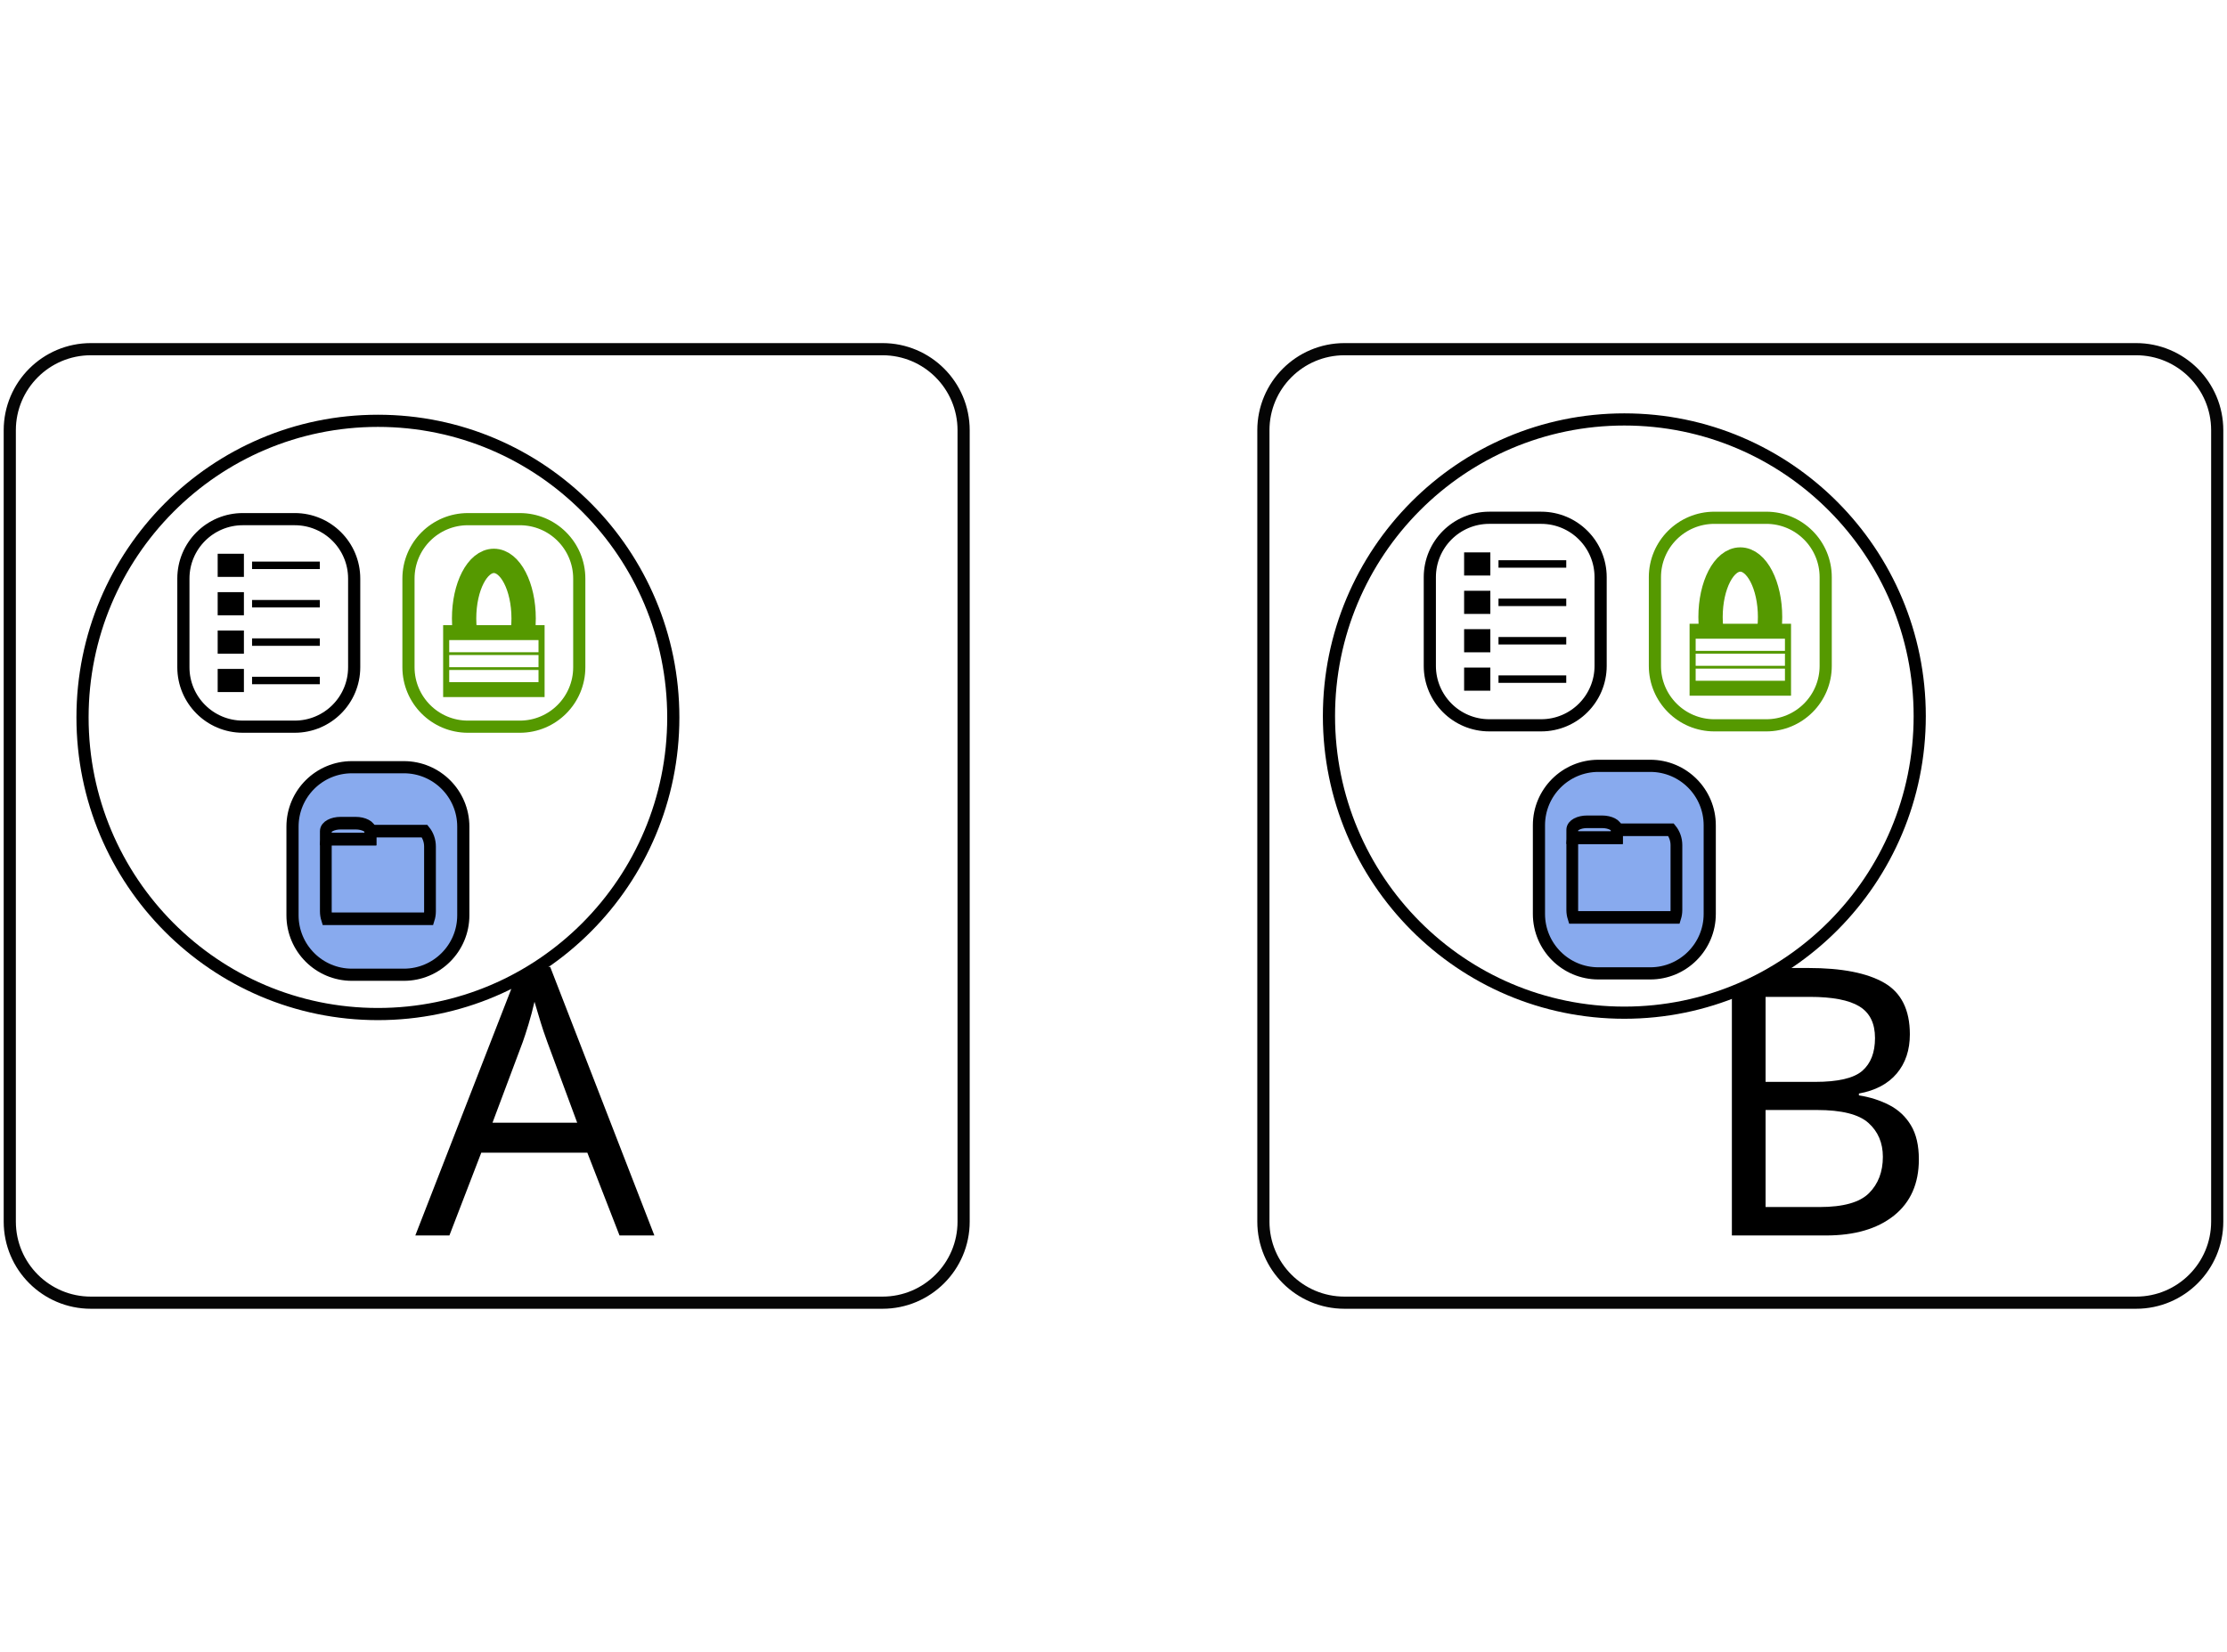
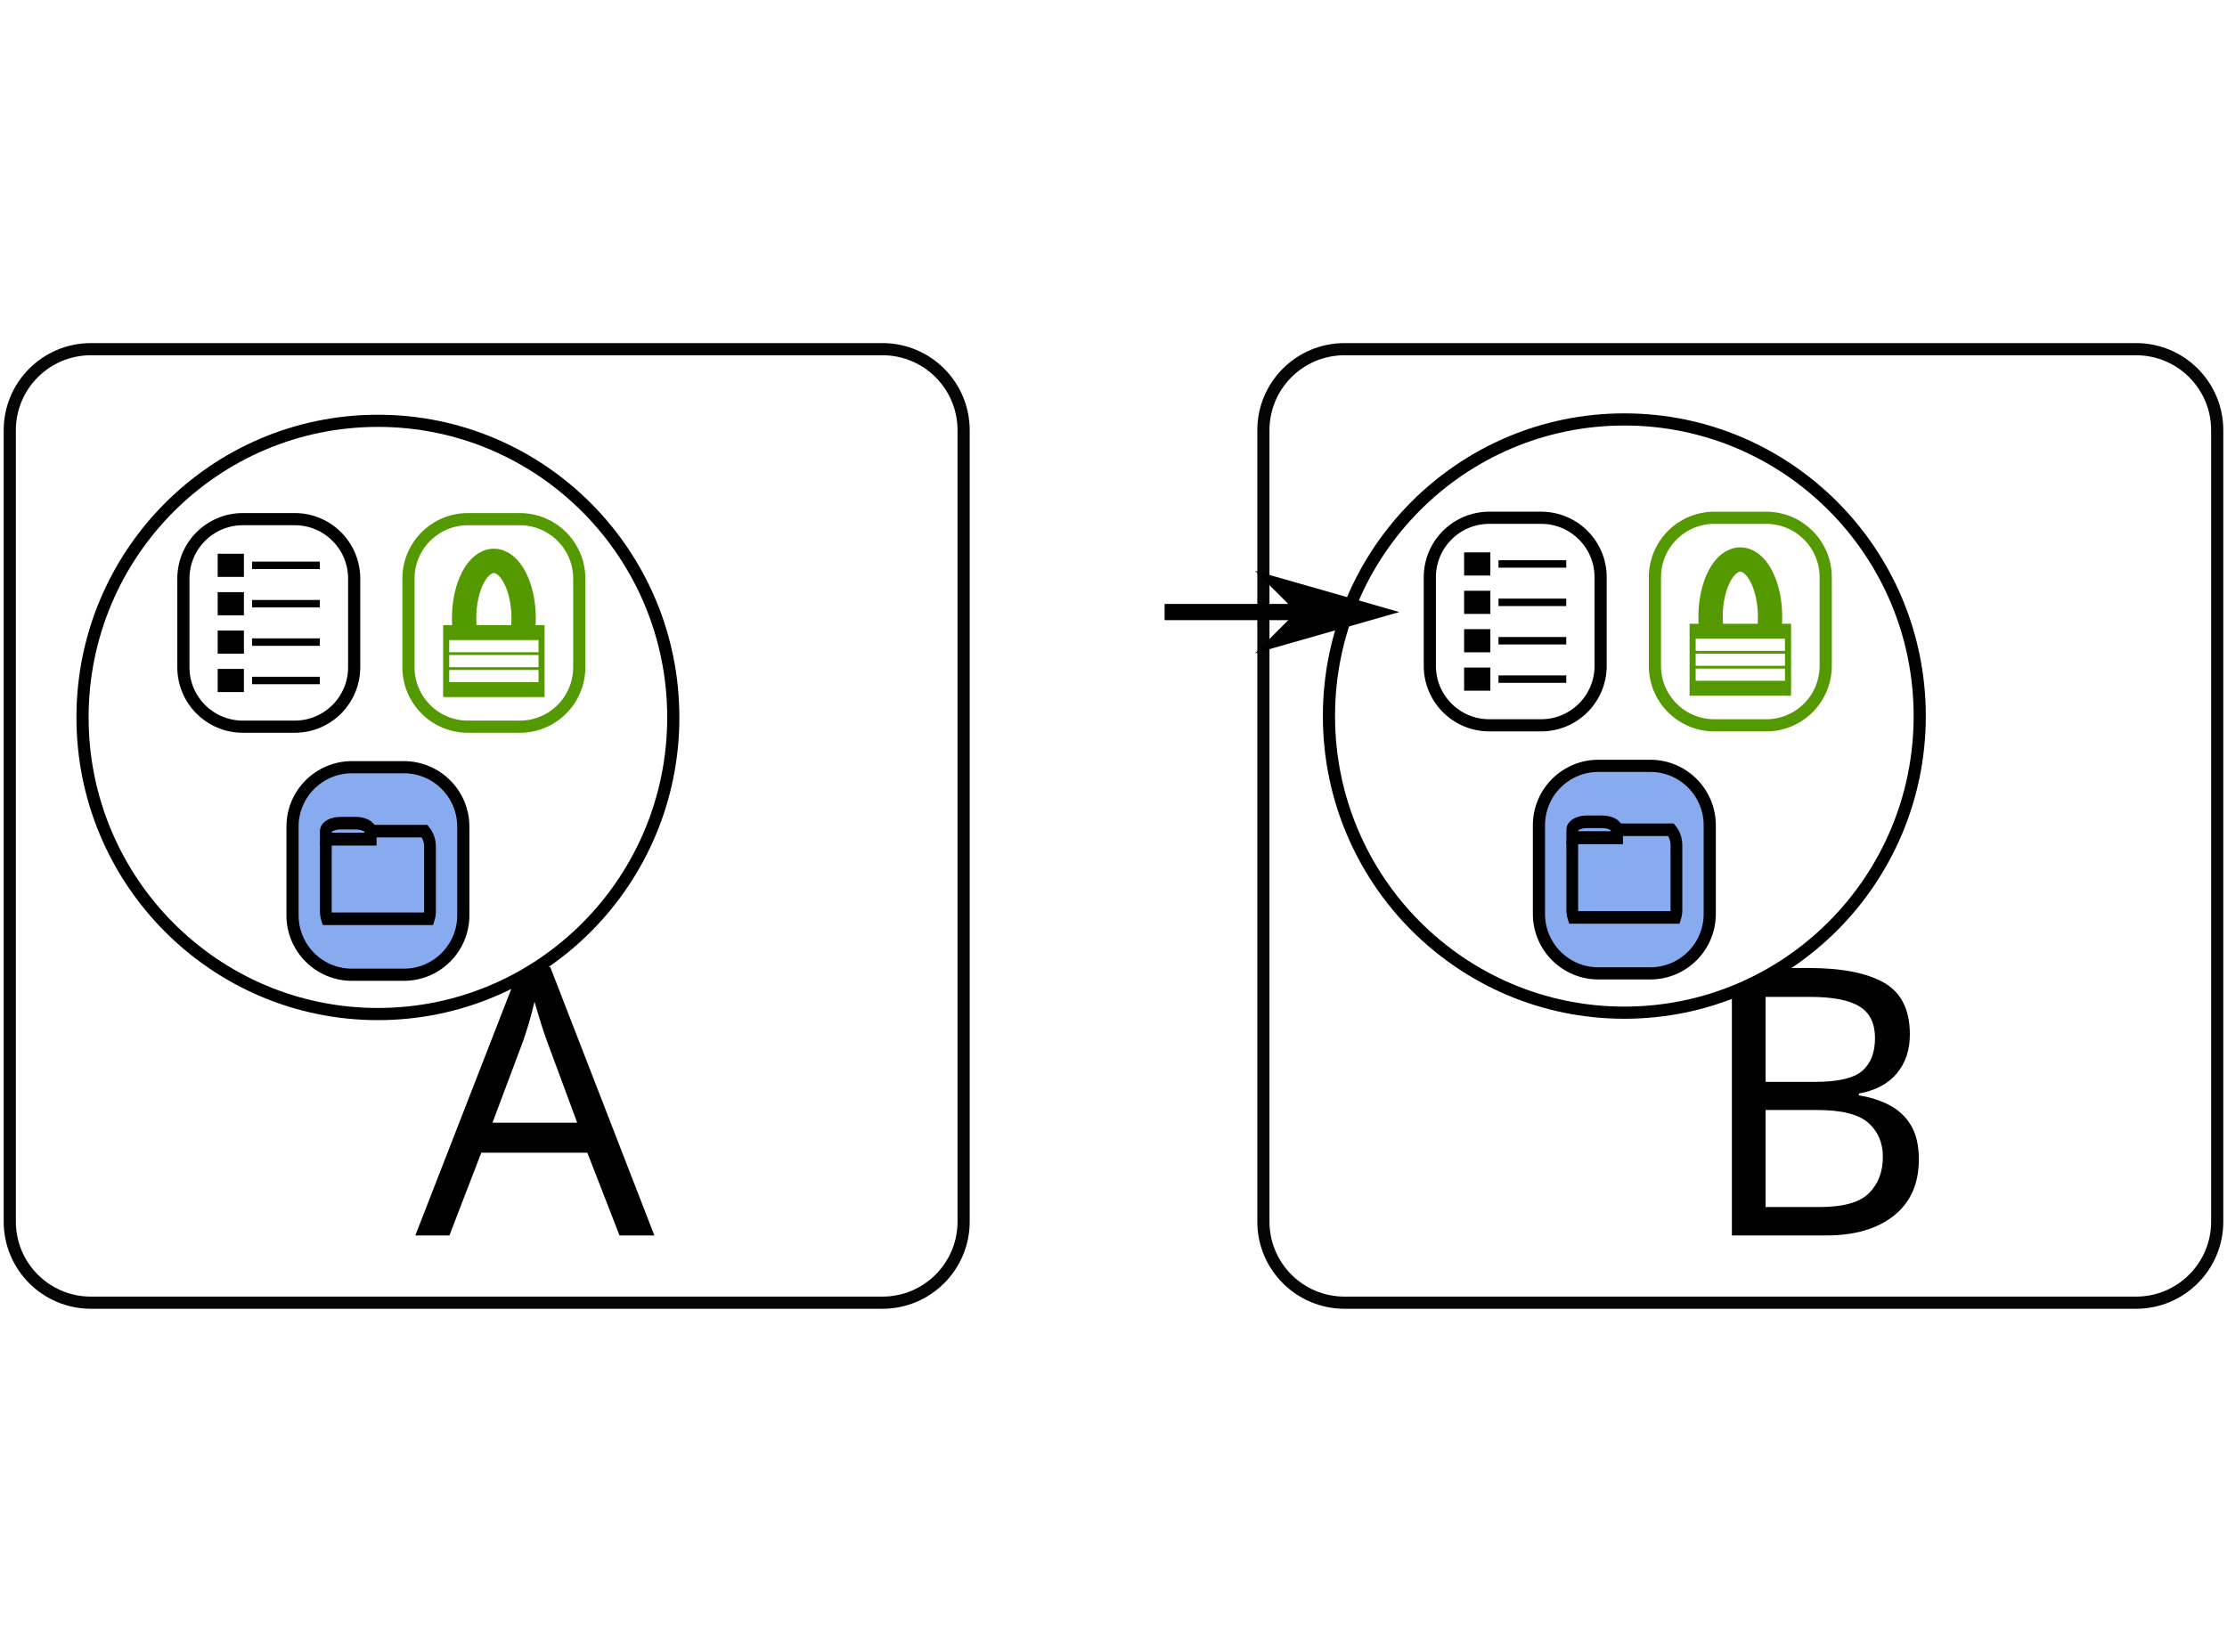
<svg xmlns="http://www.w3.org/2000/svg" xmlns:ns1="http://www.openswatchbook.org/uri/2009/osb" xmlns:xlink="http://www.w3.org/1999/xlink" width="155mm" height="115mm" id="svg5421" version="1.1" viewBox="0 0 549.213 407.48">
  <defs id="defs5423">
    <linearGradient id="linearGradient16622" ns1:paint="solid">
      <stop style="stop-color:#88aaee;stop-opacity:1;" offset="0" id="stop16624" />
    </linearGradient>
    <linearGradient id="linearGradient15492" ns1:paint="solid">
      <stop style="stop-color:#000000;stop-opacity:1;" offset="0" id="stop15494" />
    </linearGradient>
    <linearGradient id="linearGradient15486" ns1:paint="solid">
      <stop style="stop-color:#000000;stop-opacity:1;" offset="0" id="stop15488" />
    </linearGradient>
    <linearGradient id="linearGradient6380" ns1:paint="solid" gradientTransform="matrix(0.00244279,0,0,0.00250852,1319.75,-189.8237)">
      <stop style="stop-color:#000000;stop-opacity:1;" offset="0" id="stop6382" />
    </linearGradient>
    <linearGradient id="linearGradient27637" ns1:paint="solid">
      <stop style="stop-color:#000000;stop-opacity:1;" offset="0" id="stop27639" />
    </linearGradient>
    <linearGradient id="linearGradient25183" ns1:paint="solid">
      <stop style="stop-color:#000000;stop-opacity:1;" offset="0" id="stop25185" />
    </linearGradient>
    <linearGradient id="linearGradient23743" ns1:paint="solid">
      <stop style="stop-color:#000000;stop-opacity:1;" offset="0" id="stop23745" />
    </linearGradient>
    <linearGradient id="linearGradient23686" ns1:paint="solid">
      <stop style="stop-color:#000000;stop-opacity:1;" offset="0" id="stop23688" />
    </linearGradient>
    <linearGradient id="linearGradient23674" ns1:paint="solid">
      <stop style="stop-color:#000000;stop-opacity:1;" offset="0" id="stop23676" />
    </linearGradient>
    <linearGradient id="linearGradient23616" ns1:paint="solid">
      <stop style="stop-color:#000000;stop-opacity:1;" offset="0" id="stop23618" />
    </linearGradient>
    <linearGradient id="linearGradient10726" ns1:paint="solid">
      <stop style="stop-color:#d8e7c4;stop-opacity:1;" offset="0" id="stop10728" />
    </linearGradient>
    <linearGradient id="linearGradient10700" ns1:paint="solid">
      <stop style="stop-color:#d8e7c4;stop-opacity:1;" offset="0" id="stop10702" />
    </linearGradient>
    <linearGradient id="white" ns1:paint="solid" gradientTransform="translate(530.4353,-315.9879)">
      <stop style="stop-color:#ffffff;stop-opacity:1;" offset="0" id="stop10475" />
    </linearGradient>
    <linearGradient id="linearGradient10426" ns1:paint="solid" gradientTransform="matrix(0.3427216,0,0,0.1792132,992.7705,184.803)">
      <stop style="stop-color:#000000;stop-opacity:1;" offset="0" id="stop10428" />
    </linearGradient>
    <linearGradient id="linearGradient10420" ns1:paint="solid">
      <stop style="stop-color:#559900;stop-opacity:1;" offset="0" id="stop10422" />
    </linearGradient>
    <linearGradient id="Black" ns1:paint="solid" gradientTransform="matrix(24.91375,0,0,20.37526,29328.13,-20628.865)">
      <stop style="stop-color:#000000;stop-opacity:1;" offset="0" id="stop10414" />
    </linearGradient>
    <linearGradient id="wood" ns1:paint="solid">
      <stop style="stop-color:#7e3817;stop-opacity:1;" offset="0" id="stop10387" />
    </linearGradient>
    <linearGradient id="grass" ns1:paint="solid">
      <stop style="stop-color:#ddee77;stop-opacity:1;" offset="0" id="stop10379" />
    </linearGradient>
    <linearGradient id="stars" ns1:paint="solid" gradientTransform="translate(125.7135,301.0877)">
      <stop style="stop-color:#e7f6d3;stop-opacity:1;" offset="0" id="stop10371" />
    </linearGradient>
    <linearGradient id="sky" ns1:paint="solid">
      <stop style="stop-color:#88aaee;stop-opacity:1;" offset="0" id="stop10363" />
    </linearGradient>
    <linearGradient id="leaves" ns1:paint="solid">
      <stop style="stop-color:#559900;stop-opacity:1;" offset="0" id="stop10355" />
    </linearGradient>
    <linearGradient xlink:href="#linearGradient10420" id="linearGradient23720" gradientUnits="userSpaceOnUse" gradientTransform="translate(-26.06323,-59.06399)" x1="872.515" y1="-198.936" x2="909.612" y2="-198.936" />
    <linearGradient xlink:href="#linearGradient10420" id="linearGradient7827" gradientUnits="userSpaceOnUse" gradientTransform="translate(-26.06323,-59.06399)" x1="872.515" y1="-198.936" x2="909.612" y2="-198.936" />
    <linearGradient xlink:href="#linearGradient10420" id="linearGradient7833" gradientUnits="userSpaceOnUse" gradientTransform="translate(-26.06323,-59.06399)" x1="872.515" y1="-198.936" x2="909.612" y2="-198.936" />
    <linearGradient xlink:href="#white" id="linearGradient12363" x1="310" y1="-102" x2="370" y2="-102" gradientUnits="userSpaceOnUse" gradientTransform="matrix(0.3669844,0,0,0.3686123,555.9892,-120.9875)" />
    <linearGradient xlink:href="#white" id="linearGradient12371" x1="310" y1="-92" x2="370" y2="-92" gradientUnits="userSpaceOnUse" gradientTransform="matrix(0.3669844,0,0,0.3686123,555.9892,-120.9875)" />
    <linearGradient xlink:href="#white" id="linearGradient12379" x1="310" y1="-82" x2="370" y2="-82" gradientUnits="userSpaceOnUse" gradientTransform="matrix(0.3669844,0,0,0.3686123,555.9892,-120.9875)" />
    <linearGradient xlink:href="#linearGradient6380" id="linearGradient12424" gradientTransform="matrix(1,0,0,1.166667,-310,-22.50802)" gradientUnits="userSpaceOnUse" />
    <linearGradient xlink:href="#linearGradient6380" id="linearGradient12440" gradientTransform="matrix(1,0,0,0.5,2474.8,-637.1454)" gradientUnits="userSpaceOnUse" />
    <linearGradient xlink:href="#white" id="linearGradient21286" gradientTransform="matrix(0.01879548,0,0,0.01913609,682.4993,37.59146)" gradientUnits="userSpaceOnUse" />
    <linearGradient xlink:href="#white" id="linearGradient15457" gradientUnits="userSpaceOnUse" gradientTransform="matrix(0.01879548,0,0,0.01913609,989.8899,37.25382)" />
    <linearGradient xlink:href="#white" id="linearGradient15459" gradientUnits="userSpaceOnUse" x1="310" y1="-102" x2="370" y2="-102" gradientTransform="matrix(0.3669844,0,0,0.3686123,863.3798,-121.3251)" />
    <linearGradient xlink:href="#white" id="linearGradient15461" gradientUnits="userSpaceOnUse" x1="310" y1="-92" x2="370" y2="-92" gradientTransform="matrix(0.3669844,0,0,0.3686123,863.3798,-121.3251)" />
    <linearGradient xlink:href="#white" id="linearGradient15463" gradientUnits="userSpaceOnUse" x1="310" y1="-82" x2="370" y2="-82" gradientTransform="matrix(0.3669844,0,0,0.3686123,863.3798,-121.3251)" />
    <linearGradient xlink:href="#linearGradient6380" id="linearGradient15465" gradientUnits="userSpaceOnUse" gradientTransform="matrix(1,0,0,1.166667,-310,-22.50802)" />
    <linearGradient xlink:href="#linearGradient6380" id="linearGradient15467" gradientUnits="userSpaceOnUse" gradientTransform="matrix(1,0,0,0.5,2474.8,-637.1454)" />
    <linearGradient xlink:href="#leaves" id="linearGradient15469" gradientTransform="matrix(0.9882018,0,0,0.9881178,3511.407,-859.9015)" gradientUnits="userSpaceOnUse" />
    <linearGradient xlink:href="#leaves" id="linearGradient15482" gradientTransform="matrix(0.05061177,0,0,0.051297,1013.471,-226.8332)" gradientUnits="userSpaceOnUse" />
    <linearGradient xlink:href="#leaves" id="linearGradient15484" gradientTransform="matrix(0.05061177,0,0,0.051297,1013.471,-226.8332)" gradientUnits="userSpaceOnUse" />
    <linearGradient xlink:href="#leaves" id="linearGradient15490" x1="666.298" y1="-155.389" x2="691.58" y2="-155.389" gradientUnits="userSpaceOnUse" gradientTransform="matrix(0.9882018,0,0,0.9881178,9.834688,-1.357425)" />
    <linearGradient xlink:href="#sky" id="linearGradient15496" x1="627.188" y1="-102.995" x2="672.812" y2="-102.995" gradientUnits="userSpaceOnUse" gradientTransform="matrix(0.9882018,0,0,0.9881178,9.834688,-1.357425)" />
    <linearGradient xlink:href="#leaves" id="linearGradient15517" gradientTransform="matrix(0.05061177,0,0,0.051297,1013.471,-226.8332)" gradientUnits="userSpaceOnUse" />
    <linearGradient xlink:href="#leaves" id="linearGradient15545" gradientTransform="matrix(0.00259213,0,0,0.00266303,1349.474,-194.4788)" gradientUnits="userSpaceOnUse" />
    <linearGradient xlink:href="#leaves" id="linearGradient15547" gradientTransform="matrix(0.00259213,0,0,0.00266303,1349.474,-194.4788)" gradientUnits="userSpaceOnUse" />
    <linearGradient xlink:href="#leaves" id="linearGradient15549" gradientTransform="matrix(0.00259213,0,0,0.00266303,1349.474,-194.4788)" gradientUnits="userSpaceOnUse" />
    <linearGradient xlink:href="#sky" id="linearGradient16626" x1="938.249" y1="-103.337" x2="983.872" y2="-103.337" gradientUnits="userSpaceOnUse" gradientTransform="matrix(0.9882018,0,0,0.9881178,9.834688,-1.357425)" />
+     <marker orient="auto" refY="0" refX="0" id="Arrow1Mstart" style="overflow:visible">
+       <path id="path15686" d="M 0,0 5,-5 -12.5,0 5,5 0,0 Z" style="fill:#000000;fill-opacity:1;fill-rule:evenodd;stroke:#000000;stroke-width:1pt;stroke-opacity:1" transform="matrix(0.4,0,0,0.4,4,0)" />
+     </marker>
  </defs>
  <g id="layer1" transform="translate(-558.968,317.9803)">
    <rect style="opacity:0.98;fill:none;fill-opacity:1;stroke:#000000;stroke-width:3;stroke-miterlimit:4;stroke-dasharray:none;stroke-dashoffset:0;stroke-opacity:1" id="rect23741" width="235.231" height="235.211" x="561.379" y="-231.845" rx="20" ry="20" />
    <rect ry="20" rx="20" y="-231.845" x="870.539" height="235.211" width="235.231" id="rect4249" style="opacity:0.98;fill:none;fill-opacity:1;stroke:#000000;stroke-width:3;stroke-miterlimit:4;stroke-dasharray:none;stroke-dashoffset:0;stroke-opacity:1" />
    <text xml:space="preserve" style="font-style:normal;font-weight:normal;font-size:92.408px;line-height:125%;font-family:Sans;text-align:center;letter-spacing:0px;word-spacing:0px;text-anchor:middle;fill:#000000;fill-opacity:1;stroke:none;stroke-width:1px;stroke-linecap:butt;stroke-linejoin:miter;stroke-opacity:1" x="750.954" y="-13.215" id="text4255" transform="scale(1.000042,0.9999575)">
      <tspan id="tspan4257" x="750.954" y="-13.215">A</tspan>
    </text>
    <text id="text4259" y="-13.215" x="1067.165" style="font-style:normal;font-variant:normal;font-weight:normal;font-stretch:normal;font-size:92.408px;line-height:125%;font-family:Sans;-inkscape-font-specification:'Sans, Normal';text-align:center;letter-spacing:0px;word-spacing:0px;writing-mode:lr-tb;text-anchor:middle;fill:#000000;fill-opacity:1;stroke:none;stroke-width:1px;stroke-linecap:butt;stroke-linejoin:miter;stroke-opacity:1" xml:space="preserve" transform="scale(1.000042,0.9999575)">
      <tspan id="tspan4263" x="1067.165" y="-13.215">B</tspan>
    </text>
    <ellipse style="fill:url(#linearGradient21286);fill-opacity:1;stroke:url(#linearGradient6380);stroke-width:3;stroke-miterlimit:4;stroke-dasharray:none;stroke-dashoffset:0;stroke-opacity:1" id="path12126" cx="652.166" cy="-141.004" rx="72.846" ry="73.17" />
    <rect style="fill:none;fill-opacity:1;stroke:url(#linearGradient6380);stroke-width:3;stroke-miterlimit:4;stroke-dasharray:none;stroke-dashoffset:0;stroke-opacity:1" id="rect10724" width="42.12" height="51.196" x="604.194" y="-189.919" rx="14.66" ry="14.66" />
    <g id="g10766" transform="matrix(0.3341772,0,0,0.2948644,274.5968,-162.2083)">
      <g transform="translate(86.97413,176.5746)" id="g10744">
        <rect style="fill:url(#linearGradient6380);fill-opacity:1;stroke:url(#linearGradient6380);stroke-width:9.357;stroke-miterlimit:4;stroke-dasharray:none;stroke-dashoffset:0;stroke-opacity:1" id="rect10732" width="10" height="10" x="929.307" y="-140.568" />
        <path style="fill:none;fill-rule:evenodd;stroke:#000000;stroke-width:6.238;stroke-linecap:butt;stroke-linejoin:miter;stroke-miterlimit:4;stroke-dasharray:none;stroke-opacity:1" d="m 950,-135.568 50,0" id="path10742" />
      </g>
      <g id="g10748" transform="translate(86.97413,144.4598)">
        <rect y="-140.568" x="929.307" height="10" width="10" id="rect10750" style="fill:url(#linearGradient6380);fill-opacity:1;stroke:url(#linearGradient6380);stroke-width:9.357;stroke-miterlimit:4;stroke-dasharray:none;stroke-dashoffset:0;stroke-opacity:1" />
        <path id="path10752" d="m 950,-135.568 50,0" style="fill:none;fill-rule:evenodd;stroke:#000000;stroke-width:6.238;stroke-linecap:butt;stroke-linejoin:miter;stroke-miterlimit:4;stroke-dasharray:none;stroke-opacity:1" />
      </g>
      <g transform="translate(86.97413,112.345)" id="g10754">
        <rect style="fill:url(#linearGradient6380);fill-opacity:1;stroke:url(#linearGradient6380);stroke-width:9.357;stroke-miterlimit:4;stroke-dasharray:none;stroke-dashoffset:0;stroke-opacity:1" id="rect10756" width="10" height="10" x="929.307" y="-140.568" />
        <path style="fill:none;fill-rule:evenodd;stroke:#000000;stroke-width:6.238;stroke-linecap:butt;stroke-linejoin:miter;stroke-miterlimit:4;stroke-dasharray:none;stroke-opacity:1" d="m 950,-135.568 50,0" id="path10758" />
      </g>
      <g id="g10760" transform="translate(86.97413,80.23023)">
        <rect y="-140.568" x="929.307" height="10" width="10" id="rect10762" style="fill:url(#linearGradient6380);fill-opacity:1;stroke:url(#linearGradient6380);stroke-width:9.357;stroke-miterlimit:4;stroke-dasharray:none;stroke-dashoffset:0;stroke-opacity:1" />
        <path id="path10764" d="m 950,-135.568 50,0" style="fill:none;fill-rule:evenodd;stroke:#000000;stroke-width:6.238;stroke-linecap:butt;stroke-linejoin:miter;stroke-miterlimit:4;stroke-dasharray:none;stroke-opacity:1" />
      </g>
    </g>
    <rect style="fill:url(#linearGradient15490);fill-opacity:1;stroke:url(#linearGradient15484);stroke-width:3;stroke-miterlimit:4;stroke-dasharray:none;stroke-dashoffset:0;stroke-opacity:1" id="rect12349" width="22.019" height="14.744" x="669.754" y="-162.272" />
    <rect style="fill:none;fill-opacity:1;stroke:url(#linearGradient15482);stroke-width:6;stroke-miterlimit:4;stroke-dasharray:none;stroke-dashoffset:0;stroke-opacity:1" id="rect12351" width="14.679" height="28.409" x="673.424" y="-179.623" ry="25" rx="25" />
    <path style="fill:none;fill-rule:evenodd;stroke:url(#linearGradient12363);stroke-width:3;stroke-linecap:butt;stroke-linejoin:miter;stroke-miterlimit:4;stroke-dasharray:none;stroke-opacity:1" d="m 669.754,-158.586 22.019,0" id="path12357" />
    <path style="fill:none;fill-rule:evenodd;stroke:url(#linearGradient12371);stroke-width:3;stroke-linecap:butt;stroke-linejoin:miter;stroke-miterlimit:4;stroke-dasharray:none;stroke-opacity:1" d="m 669.754,-154.9 22.019,0" id="path12365" />
    <path style="fill:none;fill-rule:evenodd;stroke:url(#linearGradient12379);stroke-width:3;stroke-linecap:butt;stroke-linejoin:miter;stroke-miterlimit:4;stroke-dasharray:none;stroke-opacity:1" d="m 669.754,-151.214 22.019,0" id="path12373" />
    <rect ry="14.66" rx="14.66" y="-189.916" x="659.704" height="51.196" width="42.12" id="rect12347" style="fill:none;fill-opacity:1;stroke:url(#linearGradient15469);stroke-width:3;stroke-miterlimit:4;stroke-dasharray:none;stroke-dashoffset:0;stroke-opacity:1" />
    <rect ry="14.66" rx="14.66" y="-128.726" x="631.106" height="51.196" width="42.12" id="rect12418" style="fill:url(#linearGradient15496);fill-opacity:1;stroke:url(#linearGradient6380);stroke-width:3;stroke-miterlimit:4;stroke-dasharray:none;stroke-dashoffset:0;stroke-opacity:1" />
    <g id="g12470" transform="matrix(0.3669844,0,0,0.3931376,642.9913,-133.7933)">
      <path id="rect12422" transform="translate(447.4666,-227.0481)" d="m -427.467,280.049 0,5 -29.238,0 c -0.488,1.464 -0.762,3.028 -0.762,4.66 l 0,40.68 c 0,1.633 0.275,3.195 0.764,4.66 l 68.473,0 c 0.488,-1.465 0.764,-3.027 0.764,-4.66 l 0,-40.68 c 0,-3.712 -1.377,-7.083 -3.635,-9.66 l -36.365,0 z" style="fill:none;fill-opacity:1;stroke:url(#linearGradient12424);stroke-width:7.898;stroke-miterlimit:4;stroke-dasharray:none;stroke-dashoffset:0;stroke-opacity:1" />
      <path id="rect12432" d="m -4.0000001e-6,48 c -5.54,0 -10,2.23 -10,5 l 0,5 10,0 10,0 10,0 0,-5 c 0,-2.77 -4.46,-5 -10,-5 l -10,0 z" style="fill:none;fill-opacity:1;stroke:url(#linearGradient12440);stroke-width:7.898;stroke-miterlimit:4;stroke-dasharray:none;stroke-dashoffset:0;stroke-opacity:1" />
    </g>
    <ellipse ry="73.17" rx="72.846" cy="-141.342" cx="959.556" id="ellipse15405" style="fill:url(#linearGradient15457);fill-opacity:1;stroke:url(#linearGradient6380);stroke-width:3;stroke-miterlimit:4;stroke-dasharray:none;stroke-dashoffset:0;stroke-opacity:1" />
    <rect ry="14.66" rx="14.66" y="-190.257" x="911.585" height="51.196" width="42.12" id="rect15407" style="fill:none;fill-opacity:1;stroke:url(#linearGradient6380);stroke-width:3;stroke-miterlimit:4;stroke-dasharray:none;stroke-dashoffset:0;stroke-opacity:1" />
    <g transform="matrix(0.3341772,0,0,0.2948644,581.9874,-162.5459)" id="g15409">
      <g id="g15411" transform="translate(86.97413,176.5746)">
        <rect y="-140.568" x="929.307" height="10" width="10" id="rect15413" style="fill:url(#linearGradient6380);fill-opacity:1;stroke:url(#linearGradient6380);stroke-width:9.357;stroke-miterlimit:4;stroke-dasharray:none;stroke-dashoffset:0;stroke-opacity:1" />
        <path id="path15415" d="m 950,-135.568 50,0" style="fill:none;fill-rule:evenodd;stroke:#000000;stroke-width:6.238;stroke-linecap:butt;stroke-linejoin:miter;stroke-miterlimit:4;stroke-dasharray:none;stroke-opacity:1" />
      </g>
      <g transform="translate(86.97413,144.4598)" id="g15417">
        <rect style="fill:url(#linearGradient6380);fill-opacity:1;stroke:url(#linearGradient6380);stroke-width:9.357;stroke-miterlimit:4;stroke-dasharray:none;stroke-dashoffset:0;stroke-opacity:1" id="rect15419" width="10" height="10" x="929.307" y="-140.568" />
        <path style="fill:none;fill-rule:evenodd;stroke:#000000;stroke-width:6.238;stroke-linecap:butt;stroke-linejoin:miter;stroke-miterlimit:4;stroke-dasharray:none;stroke-opacity:1" d="m 950,-135.568 50,0" id="path15421" />
      </g>
      <g id="g15423" transform="translate(86.97413,112.345)">
        <rect y="-140.568" x="929.307" height="10" width="10" id="rect15425" style="fill:url(#linearGradient6380);fill-opacity:1;stroke:url(#linearGradient6380);stroke-width:9.357;stroke-miterlimit:4;stroke-dasharray:none;stroke-dashoffset:0;stroke-opacity:1" />
        <path id="path15427" d="m 950,-135.568 50,0" style="fill:none;fill-rule:evenodd;stroke:#000000;stroke-width:6.238;stroke-linecap:butt;stroke-linejoin:miter;stroke-miterlimit:4;stroke-dasharray:none;stroke-opacity:1" />
      </g>
      <g transform="translate(86.97413,80.23023)" id="g15429">
        <rect style="fill:url(#linearGradient6380);fill-opacity:1;stroke:url(#linearGradient6380);stroke-width:9.357;stroke-miterlimit:4;stroke-dasharray:none;stroke-dashoffset:0;stroke-opacity:1" id="rect15431" width="10" height="10" x="929.307" y="-140.568" />
        <path style="fill:none;fill-rule:evenodd;stroke:#000000;stroke-width:6.238;stroke-linecap:butt;stroke-linejoin:miter;stroke-miterlimit:4;stroke-dasharray:none;stroke-opacity:1" d="m 950,-135.568 50,0" id="path15433" />
      </g>
    </g>
    <rect y="-162.61" x="977.145" height="14.744" width="22.019" id="rect15437" style="fill:url(#linearGradient15549);fill-opacity:1;stroke:url(#linearGradient15547);stroke-width:3;stroke-miterlimit:4;stroke-dasharray:none;stroke-dashoffset:0;stroke-opacity:1" />
    <rect rx="25" ry="25" y="-179.961" x="980.815" height="28.409" width="14.679" id="rect15439" style="fill:none;fill-opacity:1;stroke:url(#linearGradient15545);stroke-width:6;stroke-miterlimit:4;stroke-dasharray:none;stroke-dashoffset:0;stroke-opacity:1" />
    <path id="path15441" d="m 977.145,-158.924 22.019,0" style="fill:none;fill-rule:evenodd;stroke:url(#linearGradient15459);stroke-width:3;stroke-linecap:butt;stroke-linejoin:miter;stroke-miterlimit:4;stroke-dasharray:none;stroke-opacity:1" />
    <path id="path15443" d="m 977.145,-155.237 22.019,0" style="fill:none;fill-rule:evenodd;stroke:url(#linearGradient15461);stroke-width:3;stroke-linecap:butt;stroke-linejoin:miter;stroke-miterlimit:4;stroke-dasharray:none;stroke-opacity:1" />
    <path id="path15445" d="m 977.145,-151.551 22.019,0" style="fill:none;fill-rule:evenodd;stroke:url(#linearGradient15463);stroke-width:3;stroke-linecap:butt;stroke-linejoin:miter;stroke-miterlimit:4;stroke-dasharray:none;stroke-opacity:1" />
    <rect style="fill:none;fill-opacity:1;stroke:url(#linearGradient15517);stroke-width:3;stroke-miterlimit:4;stroke-dasharray:none;stroke-dashoffset:0;stroke-opacity:1" id="rect15447" width="42.12" height="51.196" x="967.094" y="-190.254" rx="14.66" ry="14.66" />
    <rect style="fill:url(#linearGradient16626);fill-opacity:1;stroke:url(#linearGradient6380);stroke-width:3;stroke-miterlimit:4;stroke-dasharray:none;stroke-dashoffset:0;stroke-opacity:1" id="rect15449" width="42.12" height="51.196" x="938.496" y="-129.064" rx="14.66" ry="14.66" />
    <g transform="matrix(0.3669844,0,0,0.3931376,950.3819,-134.1309)" id="g15451">
      <path style="fill:none;fill-opacity:1;stroke:url(#linearGradient15465);stroke-width:7.898;stroke-miterlimit:4;stroke-dasharray:none;stroke-dashoffset:0;stroke-opacity:1" d="m -427.467,280.049 0,5 -29.238,0 c -0.488,1.464 -0.762,3.028 -0.762,4.66 l 0,40.68 c 0,1.633 0.275,3.195 0.764,4.66 l 68.473,0 c 0.488,-1.465 0.764,-3.027 0.764,-4.66 l 0,-40.68 c 0,-3.712 -1.377,-7.083 -3.635,-9.66 l -36.365,0 z" transform="translate(447.4666,-227.0481)" id="path15453" />
      <path style="fill:none;fill-opacity:1;stroke:url(#linearGradient15467);stroke-width:7.898;stroke-miterlimit:4;stroke-dasharray:none;stroke-dashoffset:0;stroke-opacity:1" d="m -4.0000001e-6,48 c -5.54,0 -10,2.23 -10,5 l 0,5 10,0 10,0 10,0 0,-5 c 0,-2.77 -4.46,-5 -10,-5 l -10,0 z" id="path15455" />
    </g>
+     <path style="fill:none;fill-rule:evenodd;stroke:#000000;stroke-width:4;stroke-linecap:butt;stroke-linejoin:miter;stroke-miterlimit:4;stroke-dasharray:none;stroke-opacity:1;marker-start:url(#Arrow1Mstart)" d="m 896.18,-167 -50,0" id="path28661" />
  </g>
</svg>
